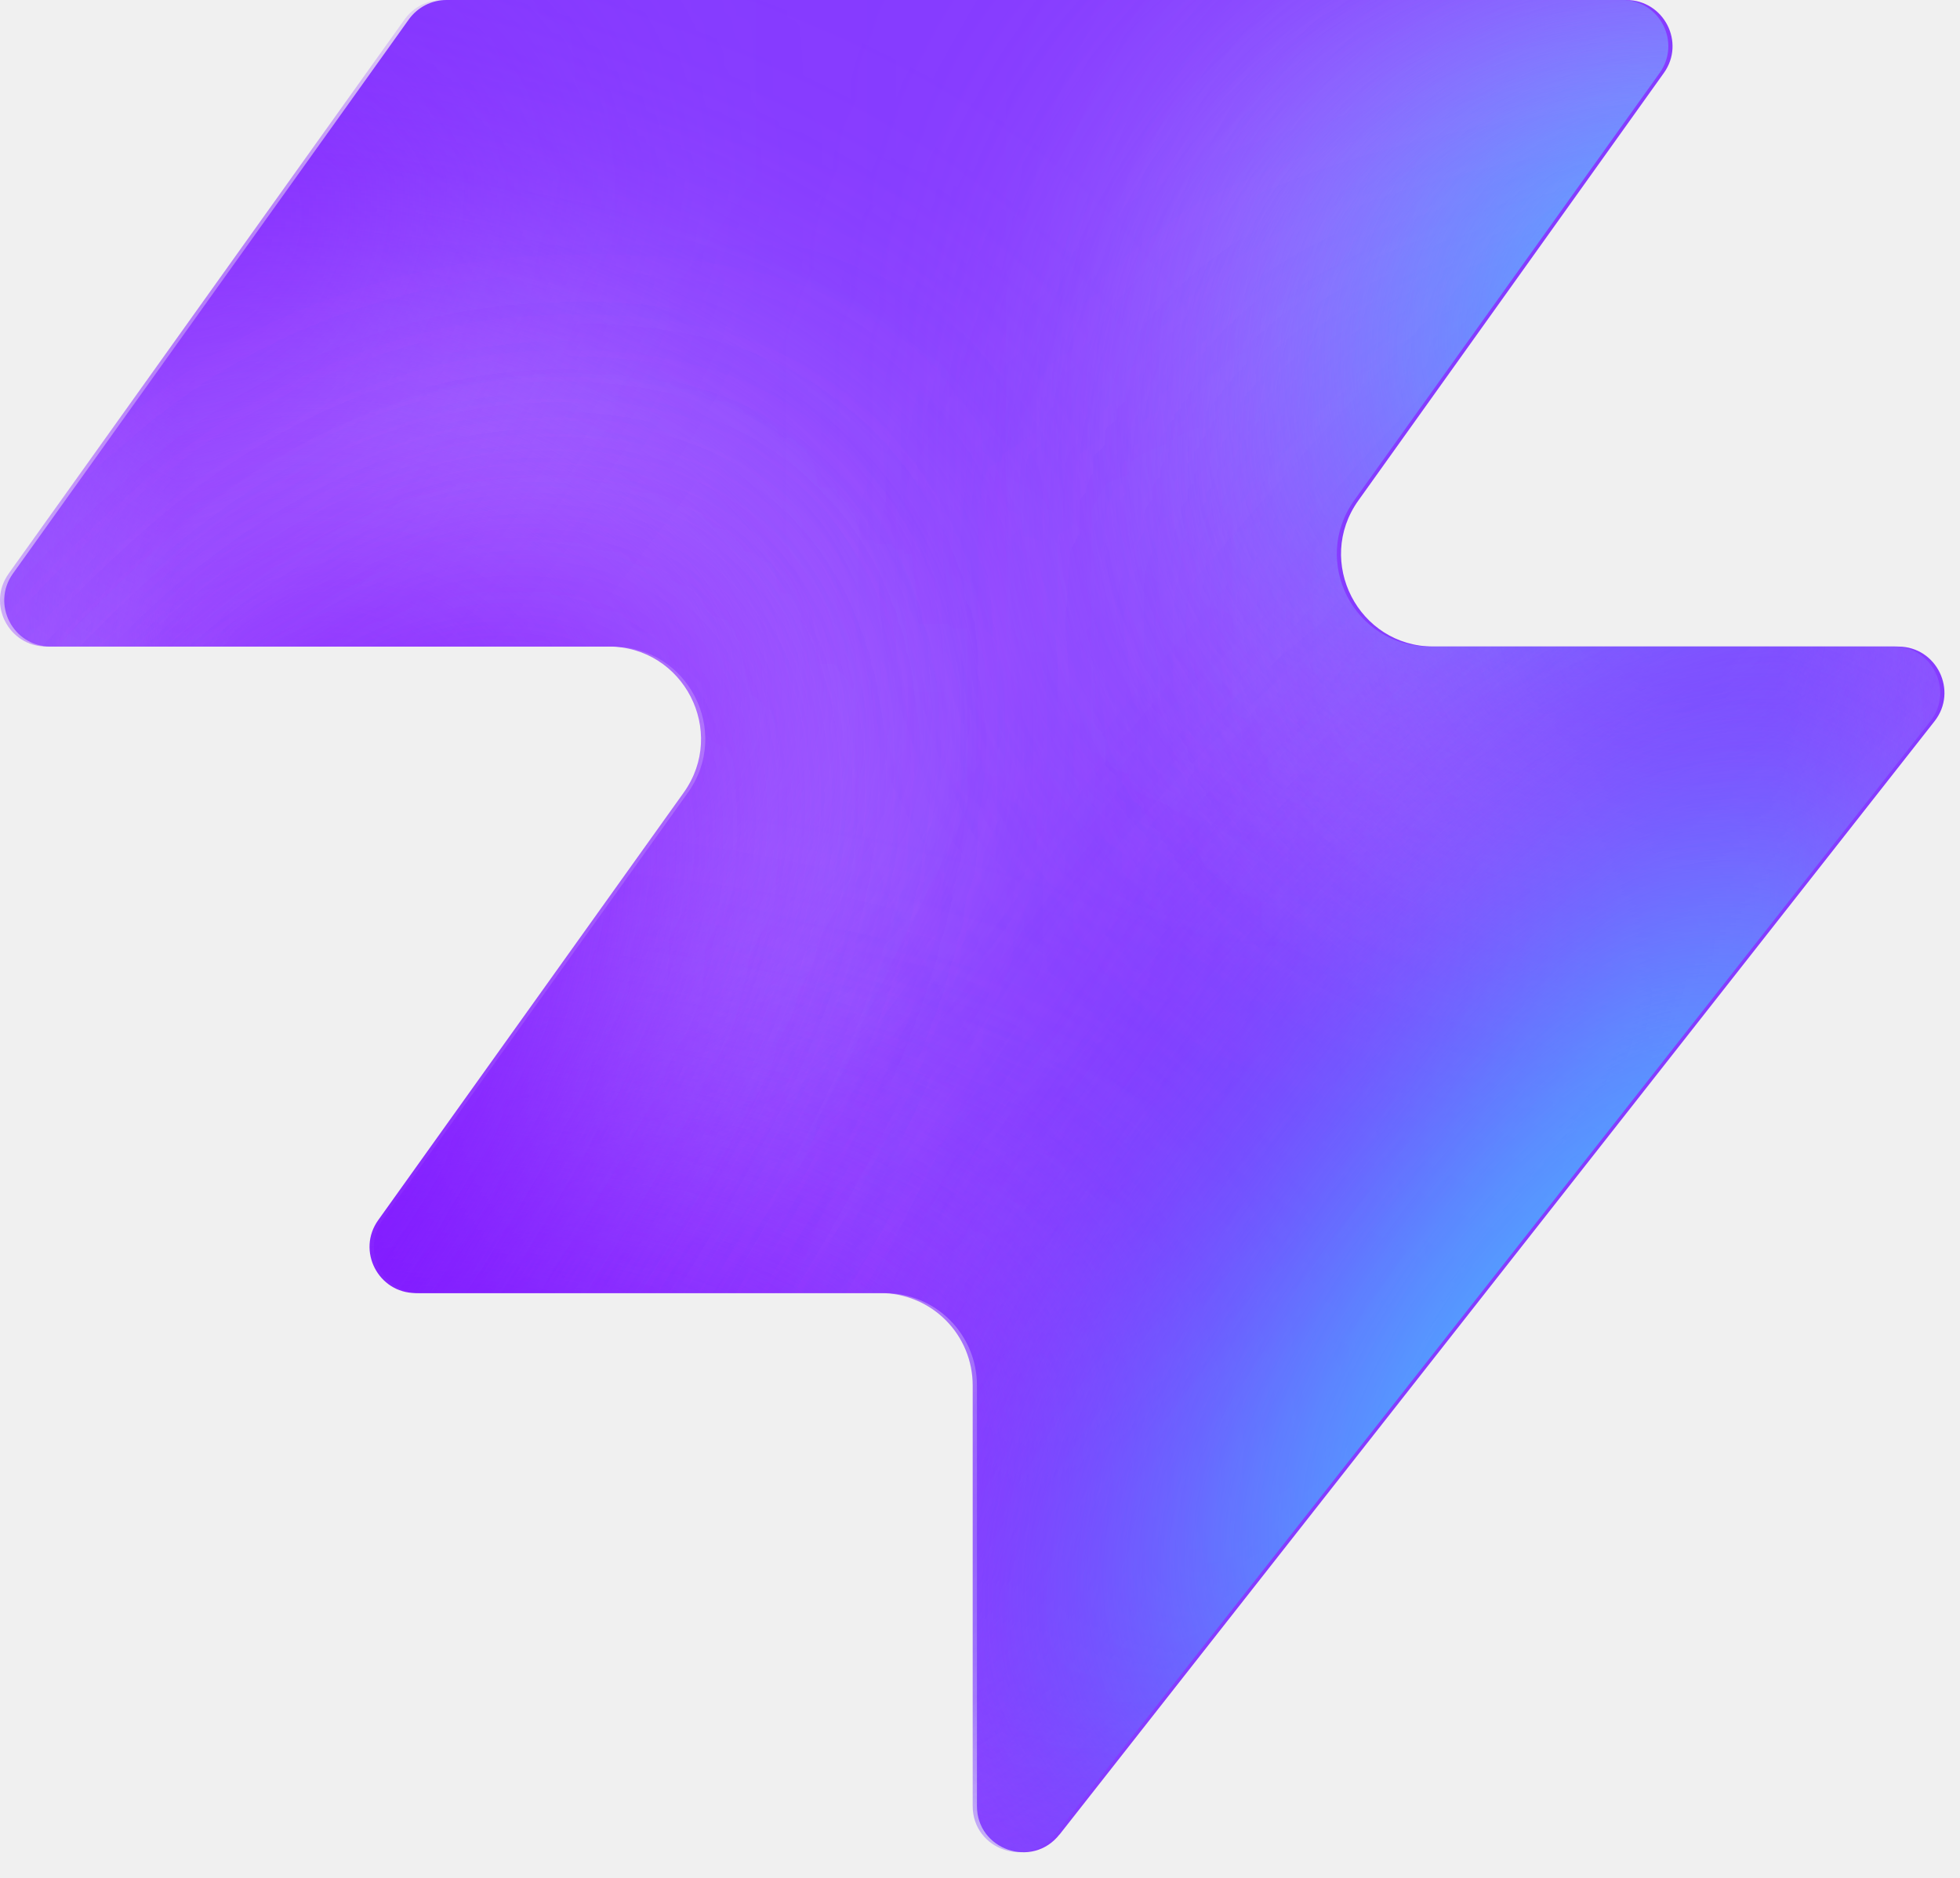
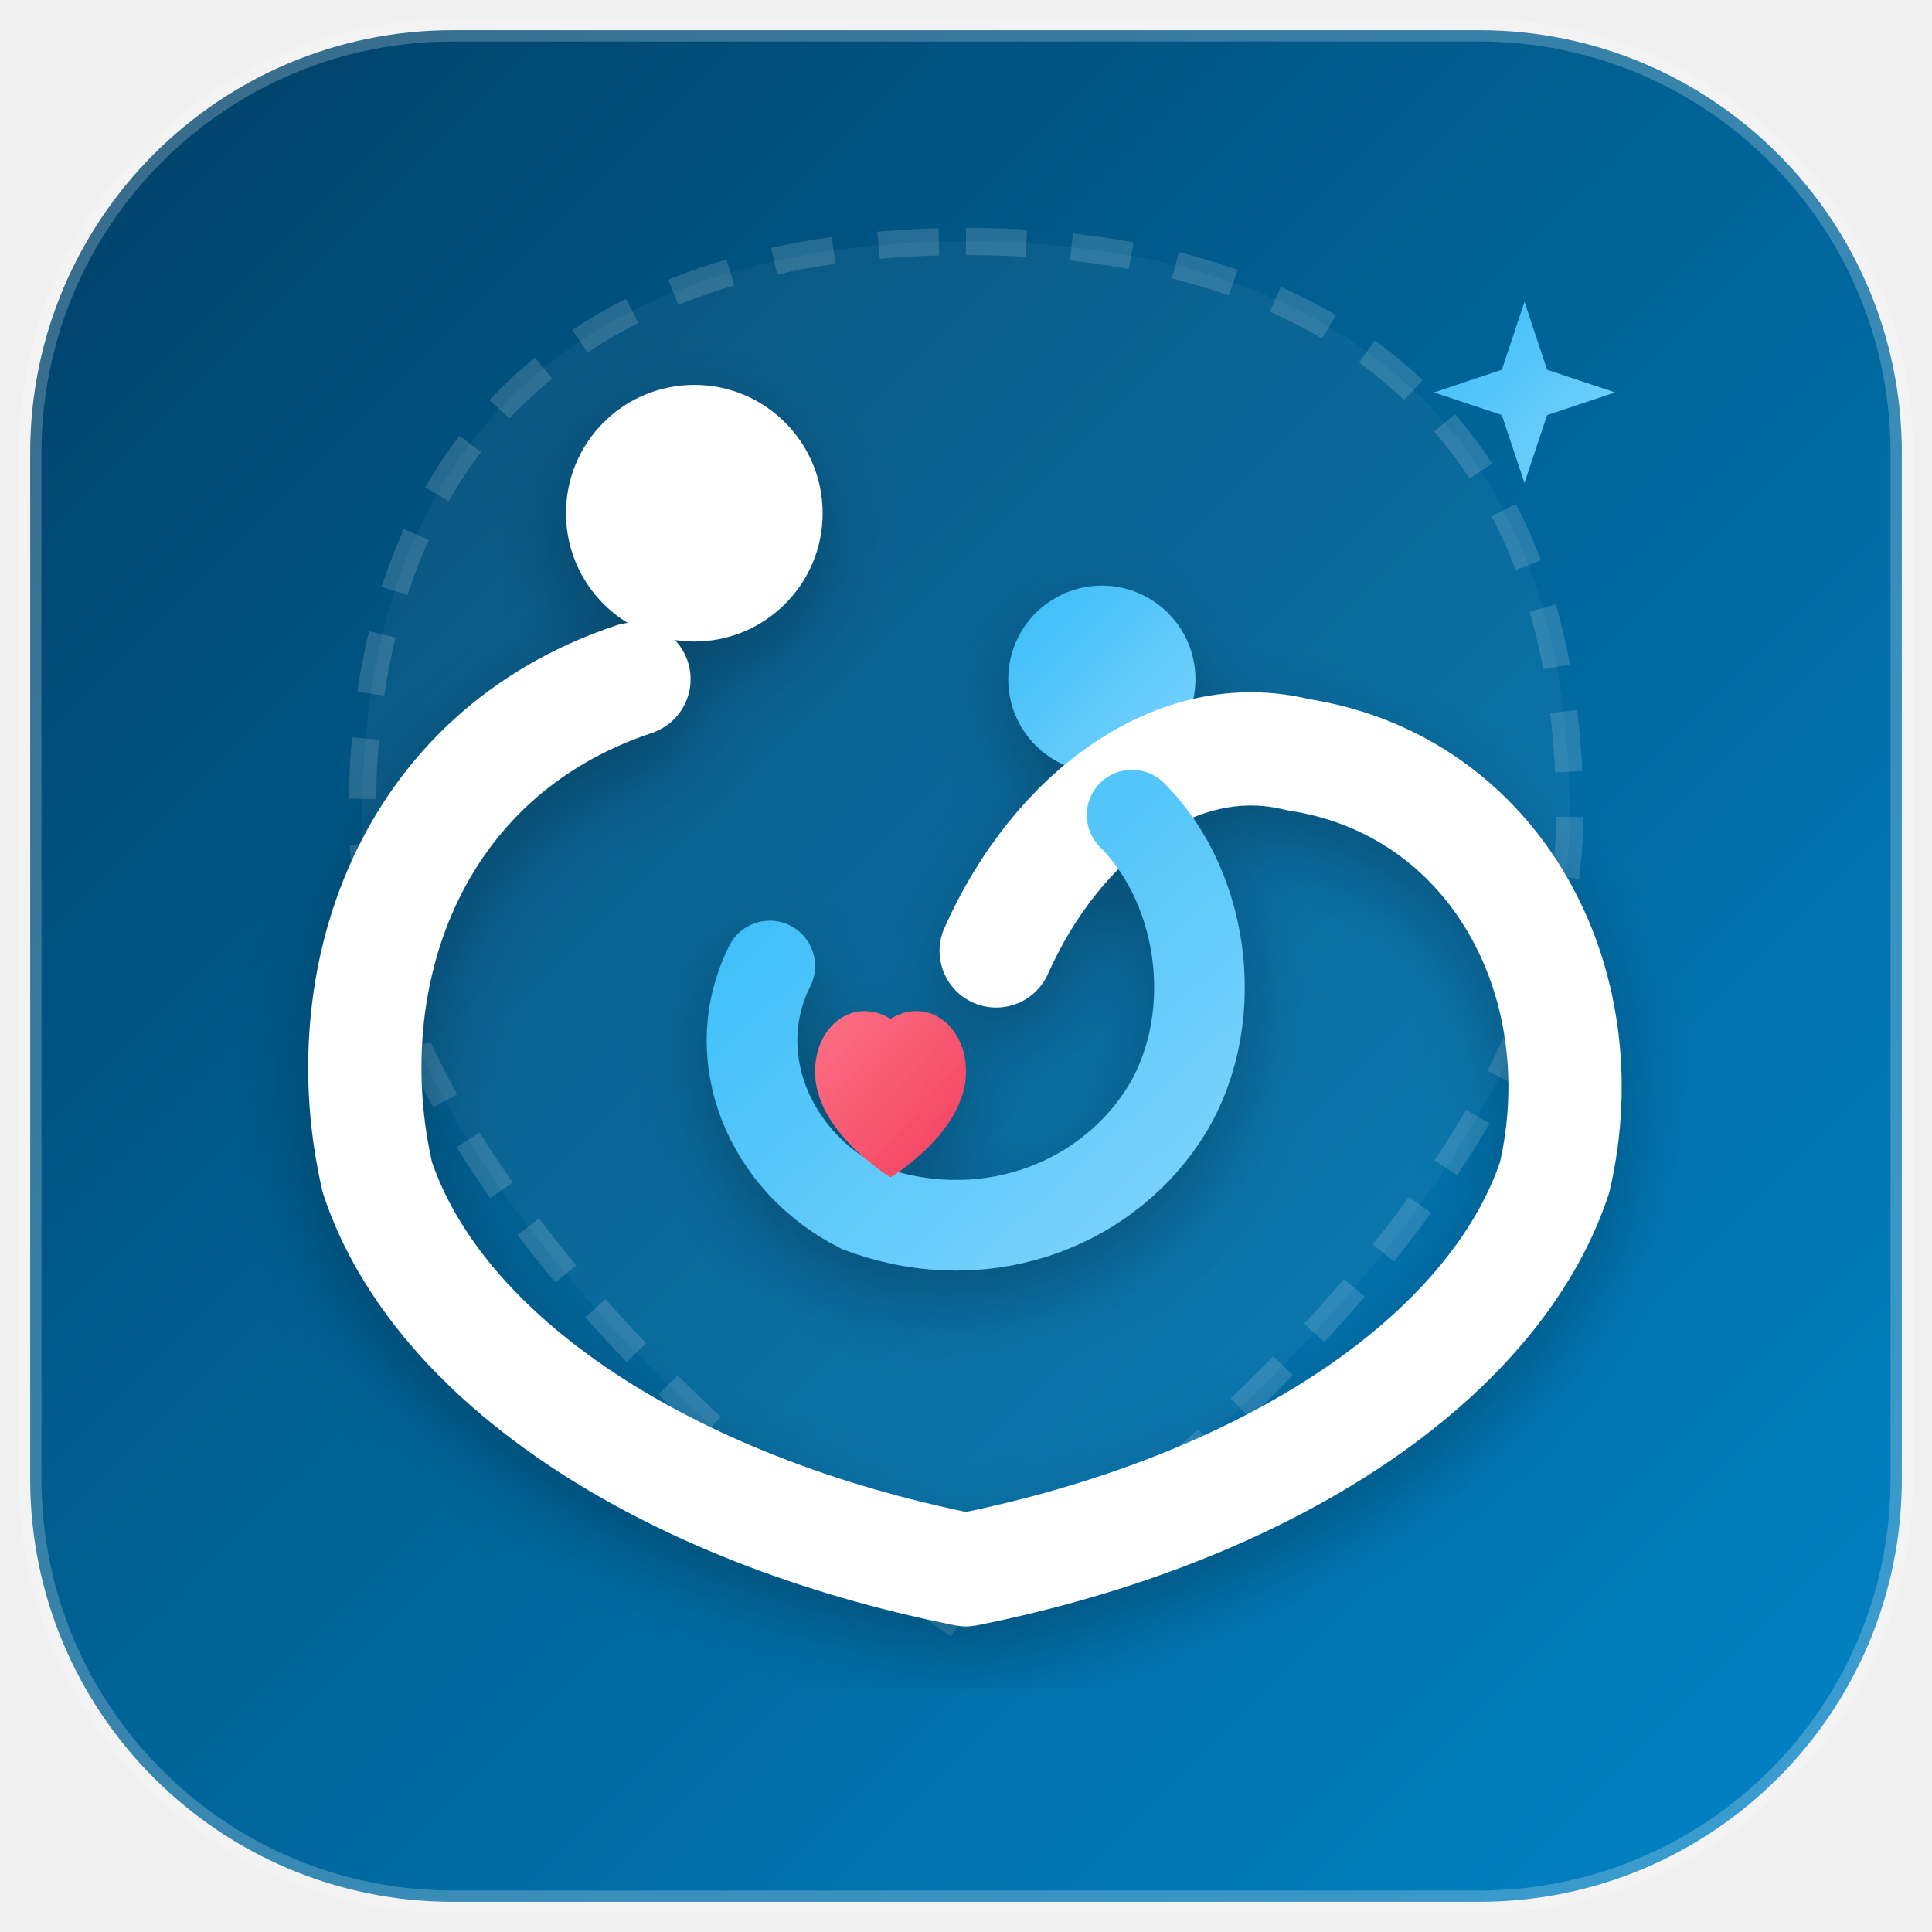
- <svg xmlns="http://www.w3.org/2000/svg" width="48" height="46" fill="none" viewBox="0 0 48 46">
-   <path fill="#863bff" d="M25.946 44.938c-.664.845-2.021.375-2.021-.698V33.937a2.26 2.26 0 0 0-2.262-2.262H10.287c-.92 0-1.456-1.04-.92-1.788l7.48-10.471c1.07-1.497 0-3.578-1.842-3.578H1.237c-.92 0-1.456-1.04-.92-1.788L10.013.474c.214-.297.556-.474.92-.474h28.894c.92 0 1.456 1.04.92 1.788l-7.48 10.471c-1.07 1.498 0 3.579 1.842 3.579h11.377c.943 0 1.473 1.088.89 1.83L25.947 44.94z" style="fill:#863bff;fill:color(display-p3 .525 .23 1);fill-opacity:1" />
-   <mask id="a" width="48" height="46" x="0" y="0" maskUnits="userSpaceOnUse" style="mask-type:alpha">
-     <path fill="#000" d="M25.842 44.938c-.664.844-2.021.375-2.021-.698V33.937a2.26 2.26 0 0 0-2.262-2.262H10.183c-.92 0-1.456-1.04-.92-1.788l7.48-10.471c1.07-1.498 0-3.579-1.842-3.579H1.133c-.92 0-1.456-1.04-.92-1.787L9.91.473c.214-.297.556-.474.92-.474h28.894c.92 0 1.456 1.04.92 1.788l-7.48 10.471c-1.07 1.498 0 3.578 1.842 3.578h11.377c.943 0 1.473 1.088.89 1.832L25.843 44.94z" style="fill:#000;fill-opacity:1" />
-   </mask>
-   <g mask="url(#a)">
-     <g filter="url(#b)">
-       <ellipse cx="5.508" cy="14.704" fill="#ede6ff" rx="5.508" ry="14.704" style="fill:#ede6ff;fill:color(display-p3 .927 .903 1);fill-opacity:1" transform="matrix(.00324 1 1 -.00324 -4.47 31.516)" />
-     </g>
-     <g filter="url(#c)">
-       <ellipse cx="10.399" cy="29.851" fill="#ede6ff" rx="10.399" ry="29.851" style="fill:#ede6ff;fill:color(display-p3 .927 .903 1);fill-opacity:1" transform="matrix(.00324 1 1 -.00324 -39.328 7.883)" />
-     </g>
-     <g filter="url(#d)">
-       <ellipse cx="5.508" cy="30.487" fill="#7e14ff" rx="5.508" ry="30.487" style="fill:#7e14ff;fill:color(display-p3 .492 .077 1);fill-opacity:1" transform="rotate(89.814 -25.913 -14.639)scale(1 -1)" />
-     </g>
-     <g filter="url(#e)">
-       <ellipse cx="5.508" cy="30.599" fill="#7e14ff" rx="5.508" ry="30.599" style="fill:#7e14ff;fill:color(display-p3 .492 .077 1);fill-opacity:1" transform="rotate(89.814 -32.644 -3.334)scale(1 -1)" />
-     </g>
-     <g filter="url(#f)">
-       <ellipse cx="5.508" cy="30.599" fill="#7e14ff" rx="5.508" ry="30.599" style="fill:#7e14ff;fill:color(display-p3 .492 .077 1);fill-opacity:1" transform="matrix(.00324 1 1 -.00324 -34.34 30.47)" />
-     </g>
-     <g filter="url(#g)">
-       <ellipse cx="14.072" cy="22.078" fill="#ede6ff" rx="14.072" ry="22.078" style="fill:#ede6ff;fill:color(display-p3 .927 .903 1);fill-opacity:1" transform="rotate(93.35 24.506 48.493)scale(-1 1)" />
-     </g>
-     <g filter="url(#h)">
-       <ellipse cx="3.47" cy="21.501" fill="#7e14ff" rx="3.47" ry="21.501" style="fill:#7e14ff;fill:color(display-p3 .492 .077 1);fill-opacity:1" transform="rotate(89.009 28.708 47.59)scale(-1 1)" />
-     </g>
-     <g filter="url(#i)">
-       <ellipse cx="3.47" cy="21.501" fill="#7e14ff" rx="3.47" ry="21.501" style="fill:#7e14ff;fill:color(display-p3 .492 .077 1);fill-opacity:1" transform="rotate(89.009 28.708 47.59)scale(-1 1)" />
-     </g>
-     <g filter="url(#j)">
-       <ellipse cx=".387" cy="8.972" fill="#7e14ff" rx="4.407" ry="29.108" style="fill:#7e14ff;fill:color(display-p3 .492 .077 1);fill-opacity:1" transform="rotate(39.51 .387 8.972)" />
-     </g>
-     <g filter="url(#k)">
-       <ellipse cx="47.523" cy="-6.092" fill="#7e14ff" rx="4.407" ry="29.108" style="fill:#7e14ff;fill:color(display-p3 .492 .077 1);fill-opacity:1" transform="rotate(37.892 47.523 -6.092)" />
-     </g>
-     <g filter="url(#l)">
-       <ellipse cx="41.412" cy="6.333" fill="#47bfff" rx="5.971" ry="9.665" style="fill:#47bfff;fill:color(display-p3 .28 .748 1);fill-opacity:1" transform="rotate(37.892 41.412 6.333)" />
-     </g>
-     <g filter="url(#m)">
-       <ellipse cx="-1.879" cy="38.332" fill="#7e14ff" rx="4.407" ry="29.108" style="fill:#7e14ff;fill:color(display-p3 .492 .077 1);fill-opacity:1" transform="rotate(37.892 -1.88 38.332)" />
-     </g>
-     <g filter="url(#n)">
-       <ellipse cx="-1.879" cy="38.332" fill="#7e14ff" rx="4.407" ry="29.108" style="fill:#7e14ff;fill:color(display-p3 .492 .077 1);fill-opacity:1" transform="rotate(37.892 -1.88 38.332)" />
-     </g>
-     <g filter="url(#o)">
-       <ellipse cx="35.651" cy="29.907" fill="#7e14ff" rx="4.407" ry="29.108" style="fill:#7e14ff;fill:color(display-p3 .492 .077 1);fill-opacity:1" transform="rotate(37.892 35.651 29.907)" />
-     </g>
-     <g filter="url(#p)">
-       <ellipse cx="38.418" cy="32.4" fill="#47bfff" rx="5.971" ry="15.297" style="fill:#47bfff;fill:color(display-p3 .28 .748 1);fill-opacity:1" transform="rotate(37.892 38.418 32.4)" />
-     </g>
-   </g>
+ <svg xmlns="http://www.w3.org/2000/svg" viewBox="0 0 128 128" width="128" height="128">
  <defs>
-     <filter id="b" width="60.045" height="41.654" x="-19.77" y="16.149" color-interpolation-filters="sRGB" filterUnits="userSpaceOnUse">
-       <feFlood flood-opacity="0" result="BackgroundImageFix" />
-       <feBlend in="SourceGraphic" in2="BackgroundImageFix" result="shape" />
-       <feGaussianBlur result="effect1_foregroundBlur_2002_17158" stdDeviation="7.659" />
-     </filter>
-     <filter id="c" width="90.34" height="51.437" x="-54.613" y="-7.533" color-interpolation-filters="sRGB" filterUnits="userSpaceOnUse">
-       <feFlood flood-opacity="0" result="BackgroundImageFix" />
-       <feBlend in="SourceGraphic" in2="BackgroundImageFix" result="shape" />
-       <feGaussianBlur result="effect1_foregroundBlur_2002_17158" stdDeviation="7.659" />
-     </filter>
-     <filter id="d" width="79.355" height="29.4" x="-49.64" y="2.03" color-interpolation-filters="sRGB" filterUnits="userSpaceOnUse">
-       <feFlood flood-opacity="0" result="BackgroundImageFix" />
-       <feBlend in="SourceGraphic" in2="BackgroundImageFix" result="shape" />
-       <feGaussianBlur result="effect1_foregroundBlur_2002_17158" stdDeviation="4.596" />
-     </filter>
-     <filter id="e" width="79.579" height="29.4" x="-45.045" y="20.029" color-interpolation-filters="sRGB" filterUnits="userSpaceOnUse">
-       <feFlood flood-opacity="0" result="BackgroundImageFix" />
-       <feBlend in="SourceGraphic" in2="BackgroundImageFix" result="shape" />
-       <feGaussianBlur result="effect1_foregroundBlur_2002_17158" stdDeviation="4.596" />
-     </filter>
-     <filter id="f" width="79.579" height="29.4" x="-43.513" y="21.178" color-interpolation-filters="sRGB" filterUnits="userSpaceOnUse">
-       <feFlood flood-opacity="0" result="BackgroundImageFix" />
-       <feBlend in="SourceGraphic" in2="BackgroundImageFix" result="shape" />
-       <feGaussianBlur result="effect1_foregroundBlur_2002_17158" stdDeviation="4.596" />
-     </filter>
-     <filter id="g" width="74.749" height="58.852" x="15.756" y="-17.901" color-interpolation-filters="sRGB" filterUnits="userSpaceOnUse">
-       <feFlood flood-opacity="0" result="BackgroundImageFix" />
-       <feBlend in="SourceGraphic" in2="BackgroundImageFix" result="shape" />
-       <feGaussianBlur result="effect1_foregroundBlur_2002_17158" stdDeviation="7.659" />
-     </filter>
-     <filter id="h" width="61.377" height="25.362" x="23.548" y="2.284" color-interpolation-filters="sRGB" filterUnits="userSpaceOnUse">
-       <feFlood flood-opacity="0" result="BackgroundImageFix" />
-       <feBlend in="SourceGraphic" in2="BackgroundImageFix" result="shape" />
-       <feGaussianBlur result="effect1_foregroundBlur_2002_17158" stdDeviation="4.596" />
-     </filter>
-     <filter id="i" width="61.377" height="25.362" x="23.548" y="2.284" color-interpolation-filters="sRGB" filterUnits="userSpaceOnUse">
-       <feFlood flood-opacity="0" result="BackgroundImageFix" />
-       <feBlend in="SourceGraphic" in2="BackgroundImageFix" result="shape" />
-       <feGaussianBlur result="effect1_foregroundBlur_2002_17158" stdDeviation="4.596" />
-     </filter>
-     <filter id="j" width="56.045" height="63.649" x="-27.636" y="-22.853" color-interpolation-filters="sRGB" filterUnits="userSpaceOnUse">
-       <feFlood flood-opacity="0" result="BackgroundImageFix" />
-       <feBlend in="SourceGraphic" in2="BackgroundImageFix" result="shape" />
-       <feGaussianBlur result="effect1_foregroundBlur_2002_17158" stdDeviation="4.596" />
-     </filter>
-     <filter id="k" width="54.814" height="64.646" x="20.116" y="-38.415" color-interpolation-filters="sRGB" filterUnits="userSpaceOnUse">
-       <feFlood flood-opacity="0" result="BackgroundImageFix" />
-       <feBlend in="SourceGraphic" in2="BackgroundImageFix" result="shape" />
-       <feGaussianBlur result="effect1_foregroundBlur_2002_17158" stdDeviation="4.596" />
-     </filter>
-     <filter id="l" width="33.541" height="35.313" x="24.641" y="-11.323" color-interpolation-filters="sRGB" filterUnits="userSpaceOnUse">
-       <feFlood flood-opacity="0" result="BackgroundImageFix" />
-       <feBlend in="SourceGraphic" in2="BackgroundImageFix" result="shape" />
-       <feGaussianBlur result="effect1_foregroundBlur_2002_17158" stdDeviation="4.596" />
-     </filter>
-     <filter id="m" width="54.814" height="64.646" x="-29.286" y="6.009" color-interpolation-filters="sRGB" filterUnits="userSpaceOnUse">
-       <feFlood flood-opacity="0" result="BackgroundImageFix" />
-       <feBlend in="SourceGraphic" in2="BackgroundImageFix" result="shape" />
-       <feGaussianBlur result="effect1_foregroundBlur_2002_17158" stdDeviation="4.596" />
-     </filter>
-     <filter id="n" width="54.814" height="64.646" x="-29.286" y="6.009" color-interpolation-filters="sRGB" filterUnits="userSpaceOnUse">
-       <feFlood flood-opacity="0" result="BackgroundImageFix" />
-       <feBlend in="SourceGraphic" in2="BackgroundImageFix" result="shape" />
-       <feGaussianBlur result="effect1_foregroundBlur_2002_17158" stdDeviation="4.596" />
-     </filter>
-     <filter id="o" width="54.814" height="64.646" x="8.244" y="-2.416" color-interpolation-filters="sRGB" filterUnits="userSpaceOnUse">
-       <feFlood flood-opacity="0" result="BackgroundImageFix" />
-       <feBlend in="SourceGraphic" in2="BackgroundImageFix" result="shape" />
-       <feGaussianBlur result="effect1_foregroundBlur_2002_17158" stdDeviation="4.596" />
-     </filter>
-     <filter id="p" width="39.409" height="43.623" x="18.713" y="10.588" color-interpolation-filters="sRGB" filterUnits="userSpaceOnUse">
-       <feFlood flood-opacity="0" result="BackgroundImageFix" />
-       <feBlend in="SourceGraphic" in2="BackgroundImageFix" result="shape" />
-       <feGaussianBlur result="effect1_foregroundBlur_2002_17158" stdDeviation="4.596" />
+     <linearGradient id="mvGrad" x1="0%" y1="0%" x2="100%" y2="100%">
+       <stop offset="0%" stop-color="#003f66" />
+       <stop offset="45%" stop-color="#006194" />
+       <stop offset="100%" stop-color="#0284c7" />
+     </linearGradient>
+     <linearGradient id="cyanGlow" x1="0%" y1="0%" x2="100%" y2="100%">
+       <stop offset="0%" stop-color="#38bdf8" />
+       <stop offset="100%" stop-color="#7dd3fc" />
+     </linearGradient>
+     <linearGradient id="roseGrad" x1="0%" y1="0%" x2="100%" y2="100%">
+       <stop offset="0%" stop-color="#fb7185" />
+       <stop offset="100%" stop-color="#f43f5e" />
+     </linearGradient>
+     <filter id="subtleShadow" x="-10%" y="-10%" width="120%" height="120%">
+       <feDropShadow dx="0" dy="2" stdDeviation="2.5" flood-opacity="0.25" />
    </filter>
  </defs>
+   <rect x="2" y="2" width="124" height="124" rx="28" fill="url(#mvGrad)" />
+   <rect x="2" y="2" width="124" height="124" rx="28" fill="none" stroke="rgba(255,255,255,0.22)" stroke-width="1.5" />
+   <path d="M64 16 C88 16 104 28 104 54 C104 82 64 108 64 108 C64 108 24 82 24 54 C24 28 40 16 64 16 Z" fill="rgba(255, 255, 255, 0.04)" stroke="rgba(255, 255, 255, 0.15)" stroke-width="1.8" stroke-dasharray="4 3" />
+   <g filter="url(#subtleShadow)">
+     <circle cx="46" cy="34" r="8.5" fill="#ffffff" />
+     <circle cx="73" cy="45" r="6.2" fill="url(#cyanGlow)" />
+     <path d="M 42 45               C 27 50, 22 65, 25 78               C 29 90, 44 100, 64 104               C 84 100, 99 90, 103 78               C 106 65, 99 52, 86 50               C 78 48, 70 54, 66 63" fill="none" stroke="#ffffff" stroke-width="7.5" stroke-linecap="round" stroke-linejoin="round" />
+     <path d="M 75 54               C 80 59, 81 68, 77 74               C 73 80, 65 83, 57 80               C 51 77, 48 70, 51 64" fill="none" stroke="url(#cyanGlow)" stroke-width="6" stroke-linecap="round" />
+     <path d="M 64 71               C 64 68, 61.5 66, 59 67.5               C 56.5 66, 54 68, 54 71               C 54 75, 59 78, 59 78               C 59 78, 64 75, 64 71 Z" fill="url(#roseGrad)" />
+   </g>
+   <g transform="translate(95, 20)">
+     <path d="M 6 0 L 7.5 4.5 L 12 6 L 7.5 7.5 L 6 12 L 4.5 7.5 L 0 6 L 4.5 4.5 Z" fill="url(#cyanGlow)" />
+   </g>
</svg>
